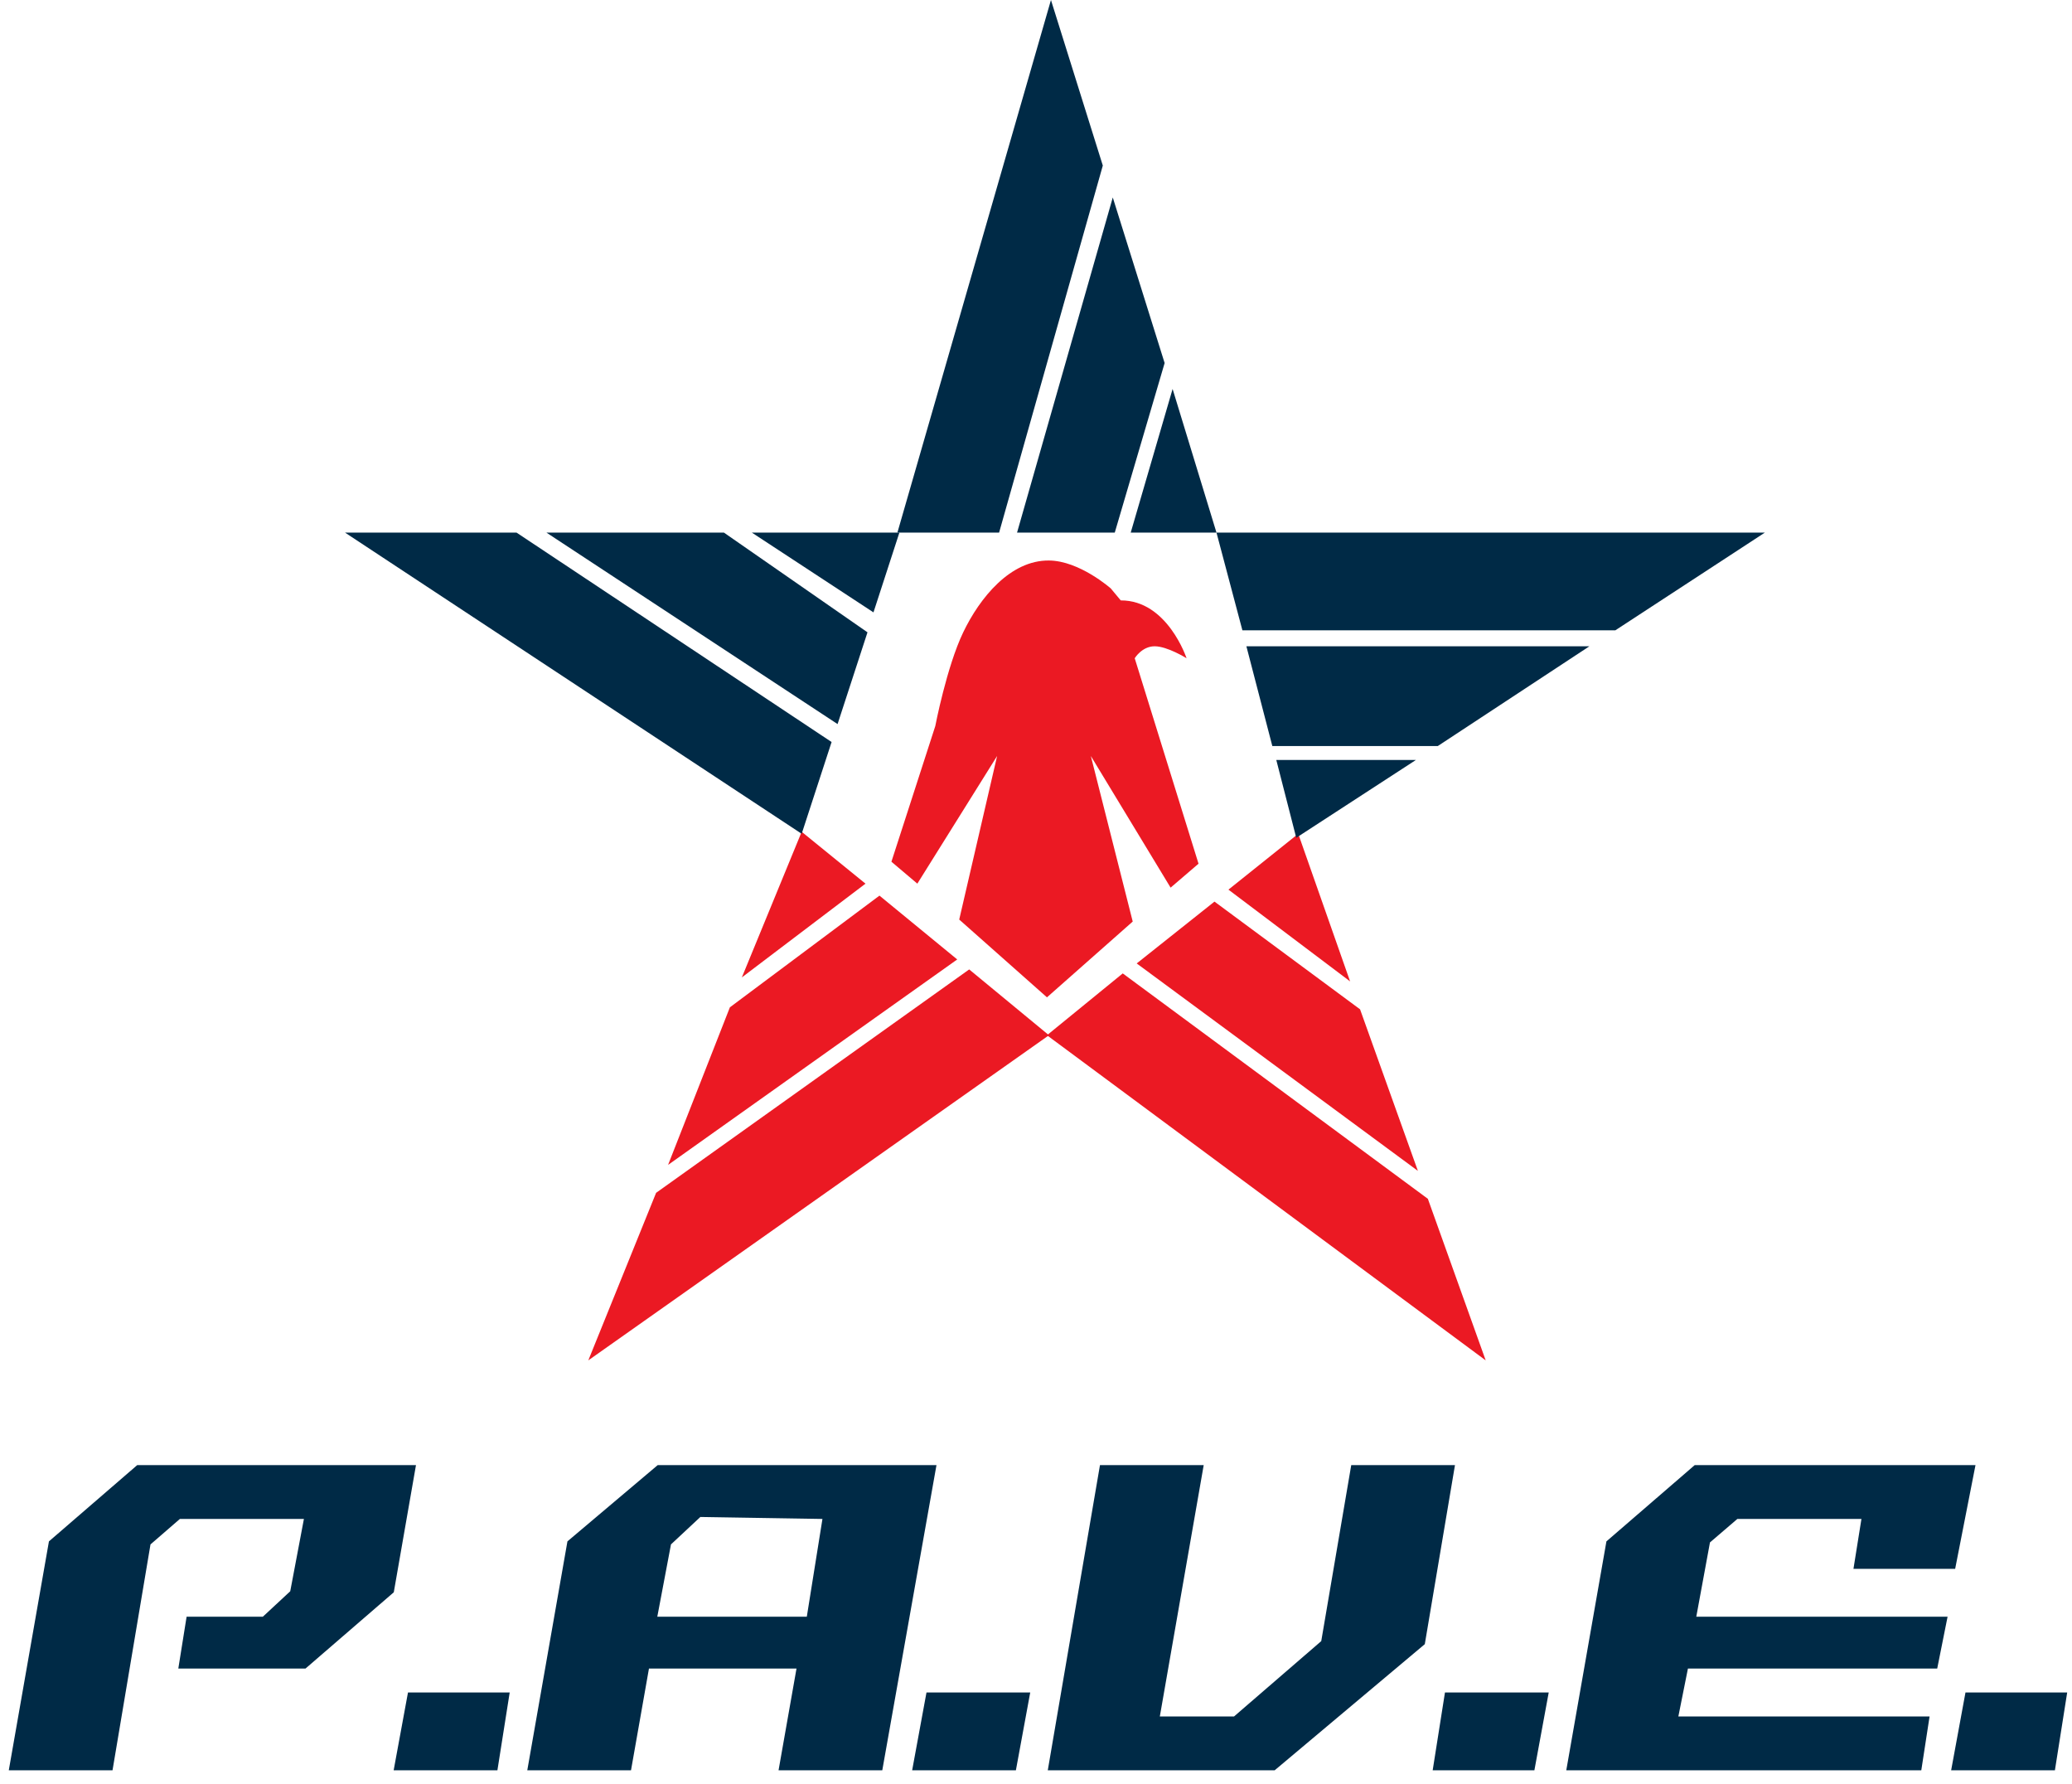
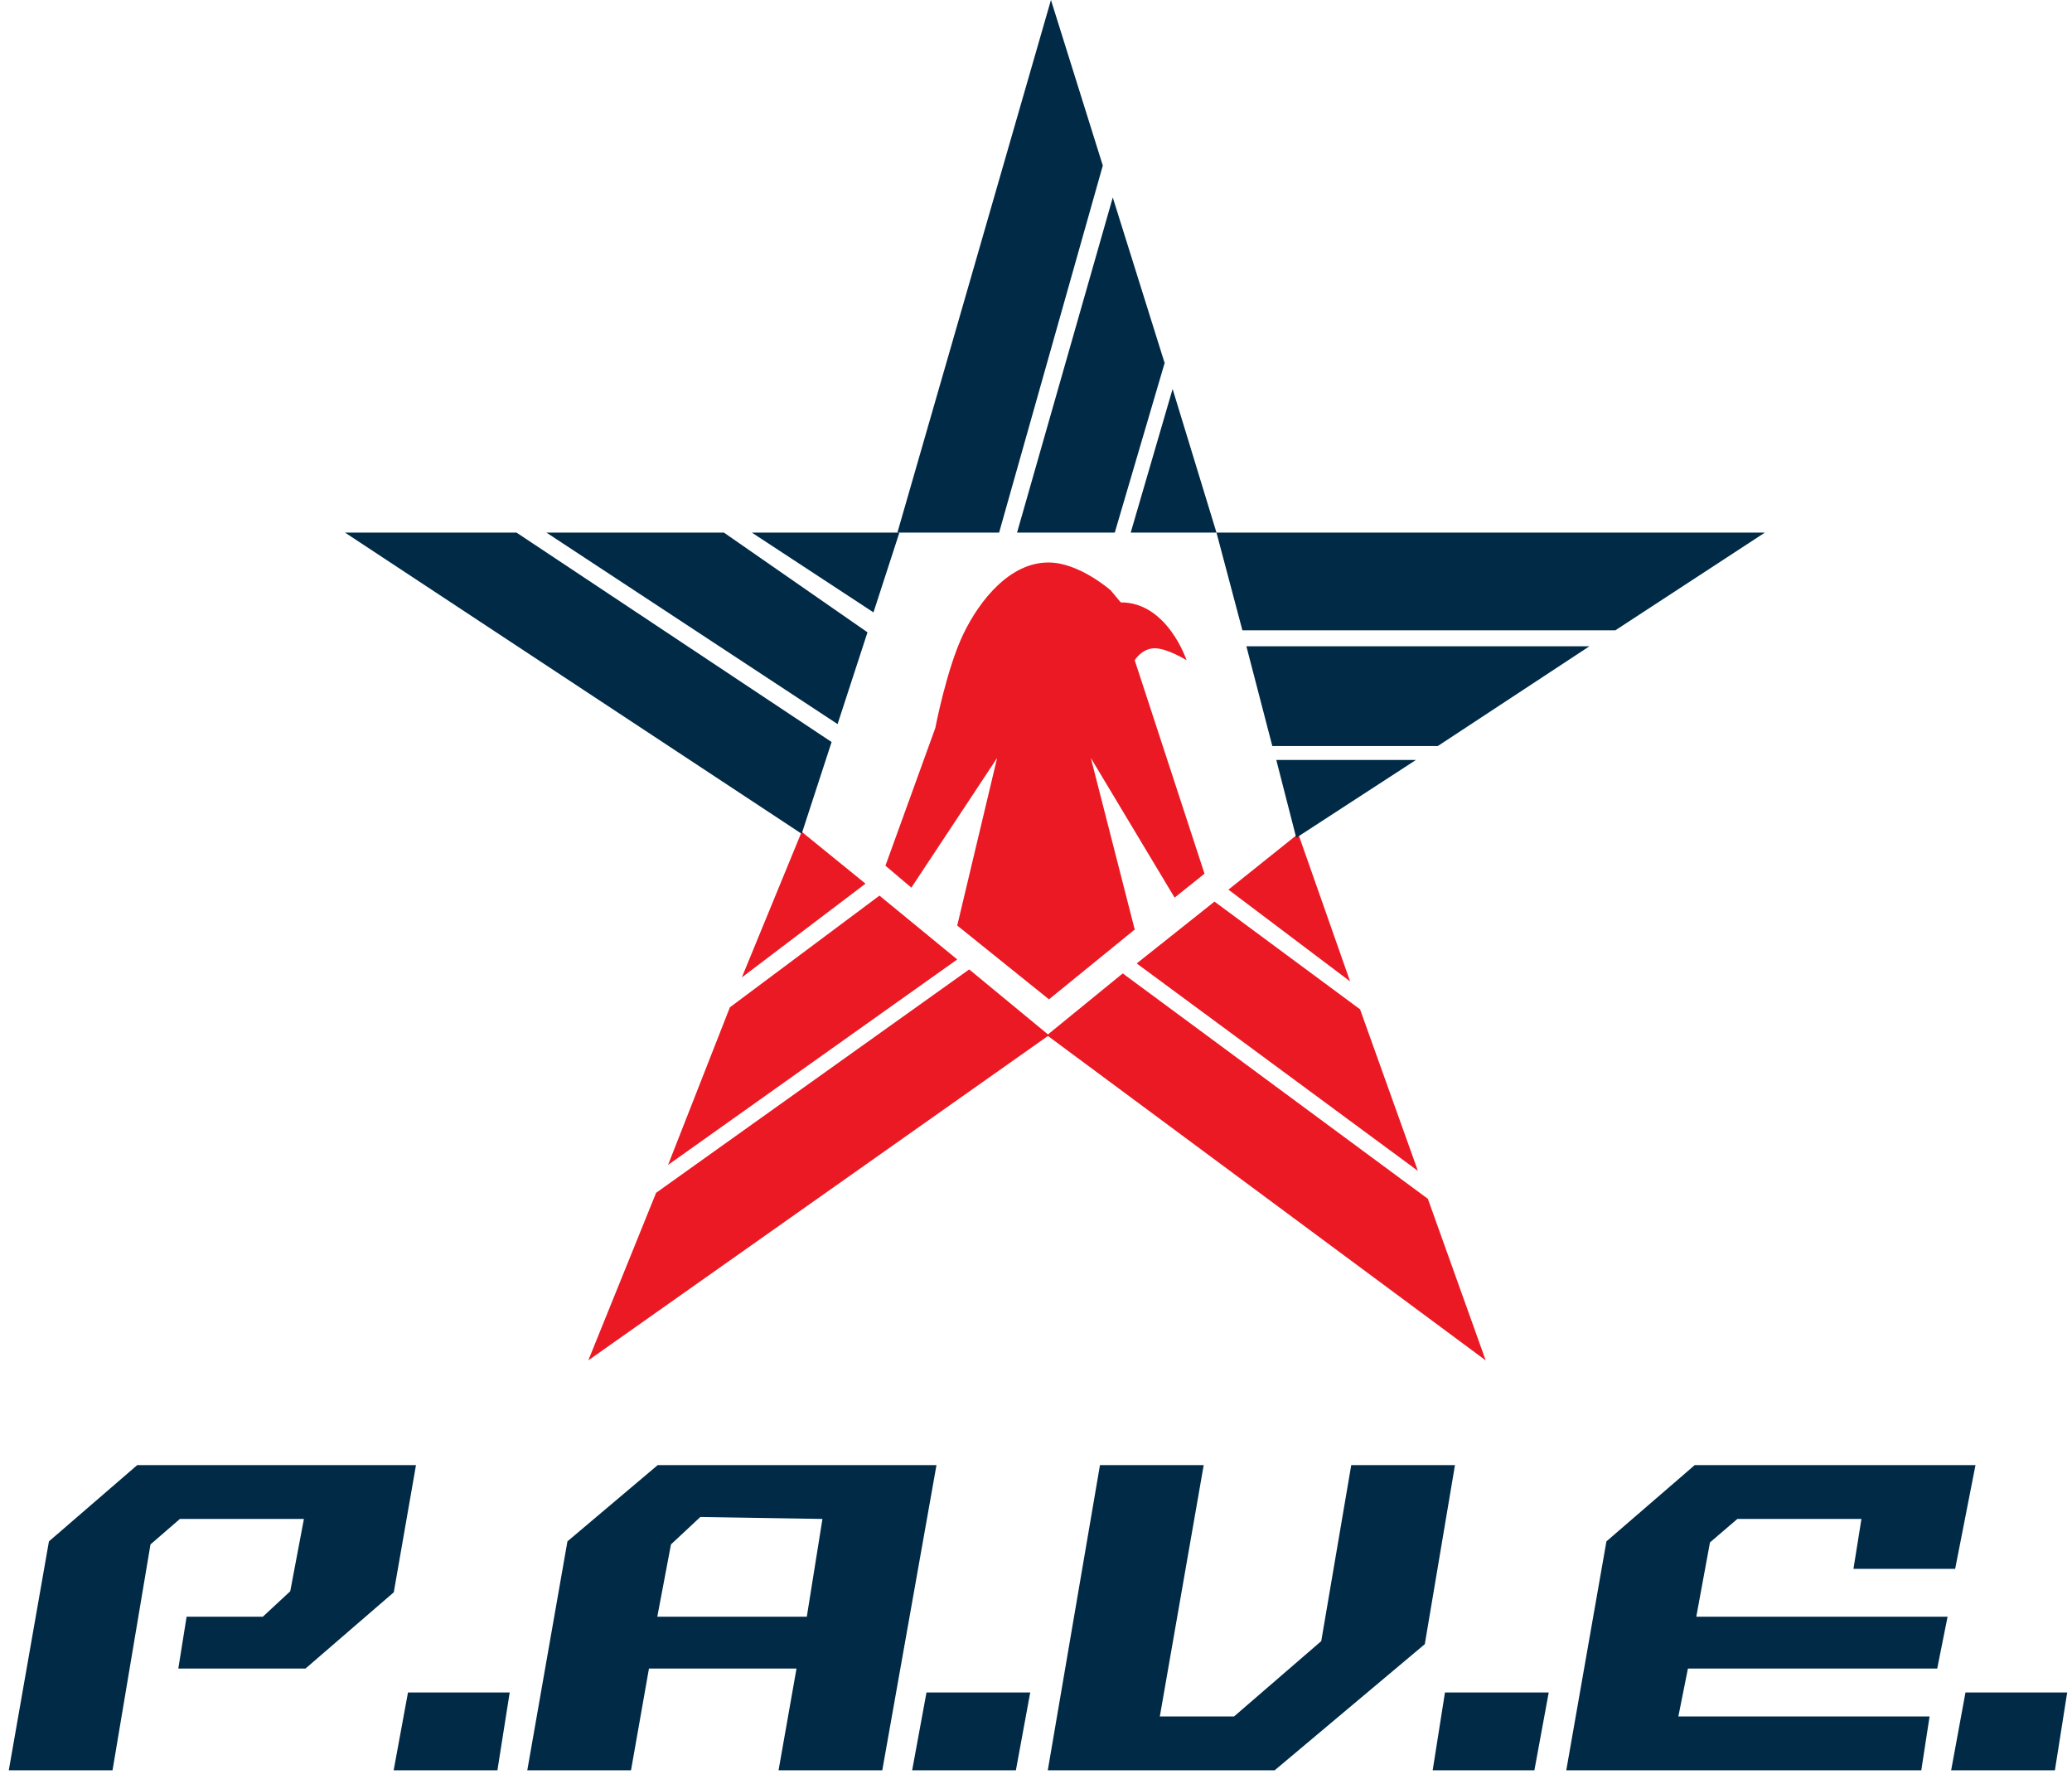
<svg xmlns="http://www.w3.org/2000/svg" width="1039" height="894" viewBox="0 0 1039 894">
  <defs>
    <style>
.cls-1 {fill: #002a46;}.cls-1, .cls-2 {fill-rule: evenodd;}.cls-2 {fill: #eb1923;}
.wing{transform-origin:50%;}
.wing.lg{animation:wing-rotate-lg .7s linear;}
@keyframes wing-rotate-lg{0%,25%{opacity:0;}25%{transform:rotate(10deg);}70%{opacity:1;}}
.wing.top.med{animation:wing-top-rotate-med 1.25s linear;}
.wing.top.sm{animation:wing-top-rotate-sm 1.5s linear;}
@keyframes wing-top-rotate-med{0%,55%{opacity:0;}45%{transform:translate(-50px);}80%{opacity:1;}}
@keyframes wing-top-rotate-sm{0%,65%{opacity:0;}55%{transform:translate(-50px);}100%{opacity:1;}}
.wing.right.med{animation:wing-right-rotate-med 1.25s linear;}
.wing.right.sm{animation:wing-right-rotate-sm 1.5s linear;}
@keyframes wing-right-rotate-med{0%,55%{opacity:0;}45%{transform:translate(-1%,-50px);}80%{opacity:1;}}
@keyframes wing-right-rotate-sm{0%,65%{opacity:0;}55%{transform:translate(-1%,-50px);}100%{opacity:1;}}
.wing.left.med{animation:wing-left-rotate-med 1.25s linear;}
.wing.left.sm{animation:wing-left-rotate-sm 1.5s linear;}
@keyframes wing-left-rotate-med{0%,55%{opacity:0;}45%{transform:translate(-1.5%,50px);}80%{opacity:1;}}
@keyframes wing-left-rotate-sm{0%,65%{opacity:0;}55%{transform:translate(-1.5%,50px);}100%{opacity:1;}}
.wing.bot-left.med{animation:wing-bot-left-rotate-med 1.25s linear;}
.wing.bot-left.sm{animation:wing-bot-left-rotate-sm 1.5s linear;}
@keyframes wing-bot-left-rotate-med{0%,55%{opacity:0;}45%{transform:translate(-1.5%,50px);}80%{opacity:1;}}
@keyframes wing-bot-left-rotate-sm{0%,65%{opacity:0;}55%{transform:translate(-1.5%,50px);}100%{opacity:1;}}
.wing.bot-right.med{animation:wing-bot-right-rotate-med 1.25s linear;}
.wing.bot-right.sm{animation:wing-bot-right-rotate-sm 1.5s linear;}
@keyframes wing-bot-right-rotate-med{0%,55%{opacity:0;}45%{transform:translate(1%,50px);}80%{opacity:1;}}
@keyframes wing-bot-right-rotate-sm{0%,65%{opacity:0;}55%{transform:translate(1%,50px);}100%{opacity:1;}}

.pave{animation:draw 1.5s linear;stroke-dashArray: 1300;stroke-dashoffset: 0;stroke:#002a46;}
@keyframes draw{0%,90%{fill:transparent;}0%{stroke-dashoffset:1300;}}
</style>
  </defs>
-   <path class="wing middle cls-2" d="M557 295s-15.7-13.9-31-14c-19.4-0.2-34.7 18.7-43 36s-14 47-14 47l-22 68 13 11 40-64-19 82 44 39 43-38-21-83 40 66 14-12L569 330s3.6-6 10-6 16 6 16 6-9.6-29.1-33-29c-28.6-49 30-49 30s8.4-18.6 21-28C542.7 296.6 557 295 557 295Z" />
+   <path class="wing middle cls-2" d="M557 296s-15.7-13.9-31-14c-19.4-0.2-34.7 18.7-43 36s-14 47-14 47l-25 69 13 11 43-65-20 84 46 37 43-35-22-86 42 70 15-12L569 331s3.6-6 10-6 16 6 16 6-9.6-29.1-33-29c-28.6-49 30-49 30s8.4-18.6 21-28C542.7 297.6 557 296 557 296Z" />
  <path class="wing bot-left lg cls-2" d="M486 486l40 33L295 682l34-84Z" />
  <path class="wing bot-left med cls-2" d="M441 449l39 32L335 584l31-79Z" />
  <path class="wing bot-left sm cls-2" d="M402 417l-30 73 62-47Z" />
  <path class="wing bot-right lg cls-2" d="M716 601l29 81L525 519l38-31Z" />
  <path class="wing bot-right med cls-2" d="M609 452l73 54 29 81L570 483Z" />
  <path class="wing bot-right sm cls-2" d="M651 418l26 74-61-46Z" />
  <path class="wing left lg cls-1" d="M259 267H173L402 418l15-46Z" />
  <path class="wing left med cls-1" d="M363 267l72 50-15 46L274 267h89Z" />
  <path class="wing left sm cls-1" d="M451 267H377l61 40Z" />
  <path class="wing right sm cls-1" d="M640 381h70l-60 39Z" />
  <path class="wing right med cls-1" d="M797 324l-76 50H638l-13-50H797Z" />
  <path class="wing right lg cls-1" d="M610 267H885l-75 49H623Z" />
  <path class="wing top sm cls-1" d="M588 195l22 72H567Z" />
  <path class="wing top med cls-1" d="M558 99l26 83-25 85H510Z" />
  <path class="wing top lg cls-1" d="M527 0l26 83L501 267H450Z" />
  <path class="pave period-4 cls-1" d="M1036 849l-6 38H979l7-38h50Z" />
  <path class="pave E cls-1" d="M990 735H850l-44 38L786 887H963l4-26H841l5-25H971l5-25H850l7-38 14-12h63l-4 25h50Z" />
  <path class="pave period-3 cls-1" d="M776 849l-7 38H719l6-38h51Z" />
  <path class="pave V cls-1" d="M603 735L581 861h38l44-38 15-88h51l-15 89-75 63H526l26-152h51Z" />
  <path class="pave period-2 cls-1" d="M516 849l-7 38H458l7-38h51Z" />
  <path class="pave A cls-1" d="M469 735L442 887H391l9-51H325l-9 51H265l20-114 45-38H469Zm-56 26-62-1-15 14-7 37h76Z" />
  <path class="pave period-1 cls-1" d="M255 849l-6 38H198l7-38h50Z" />
  <path class="pave P cls-1" d="M69 735H208l-11 63-44 38H90l4-25h38l14-13 7-37H90L75 774 56 887H5L25 773Z" />
</svg>
